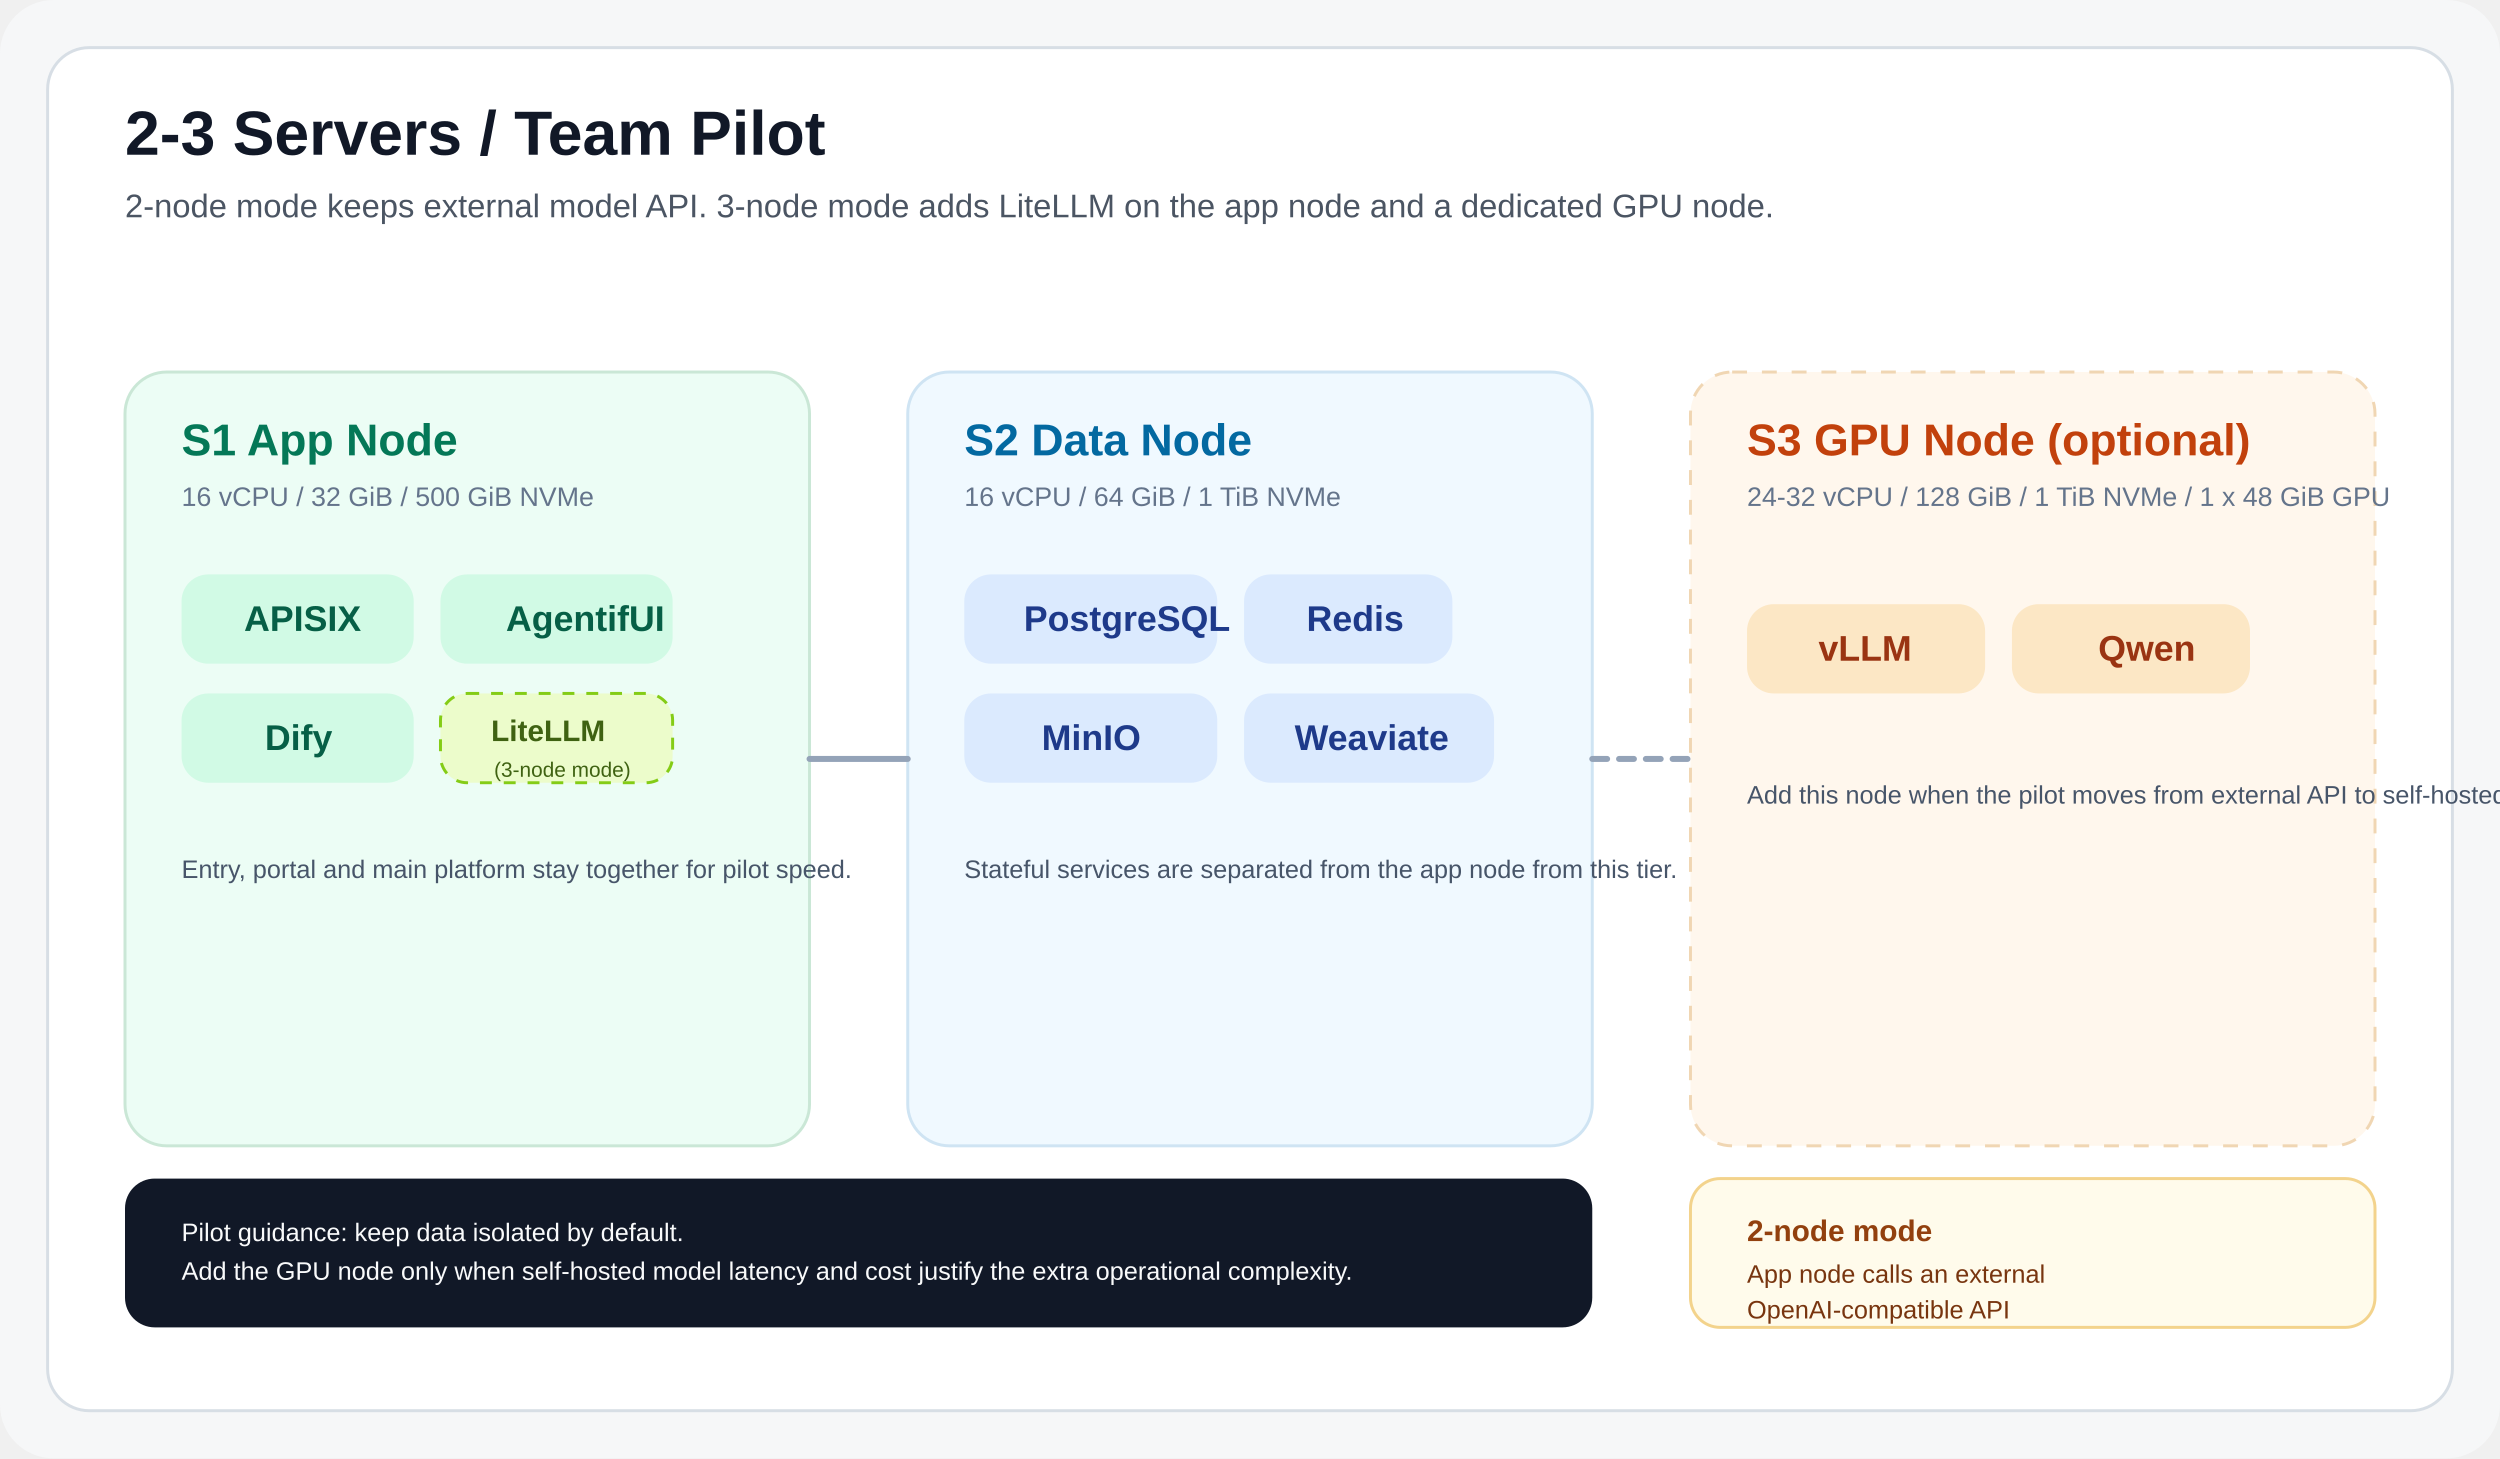
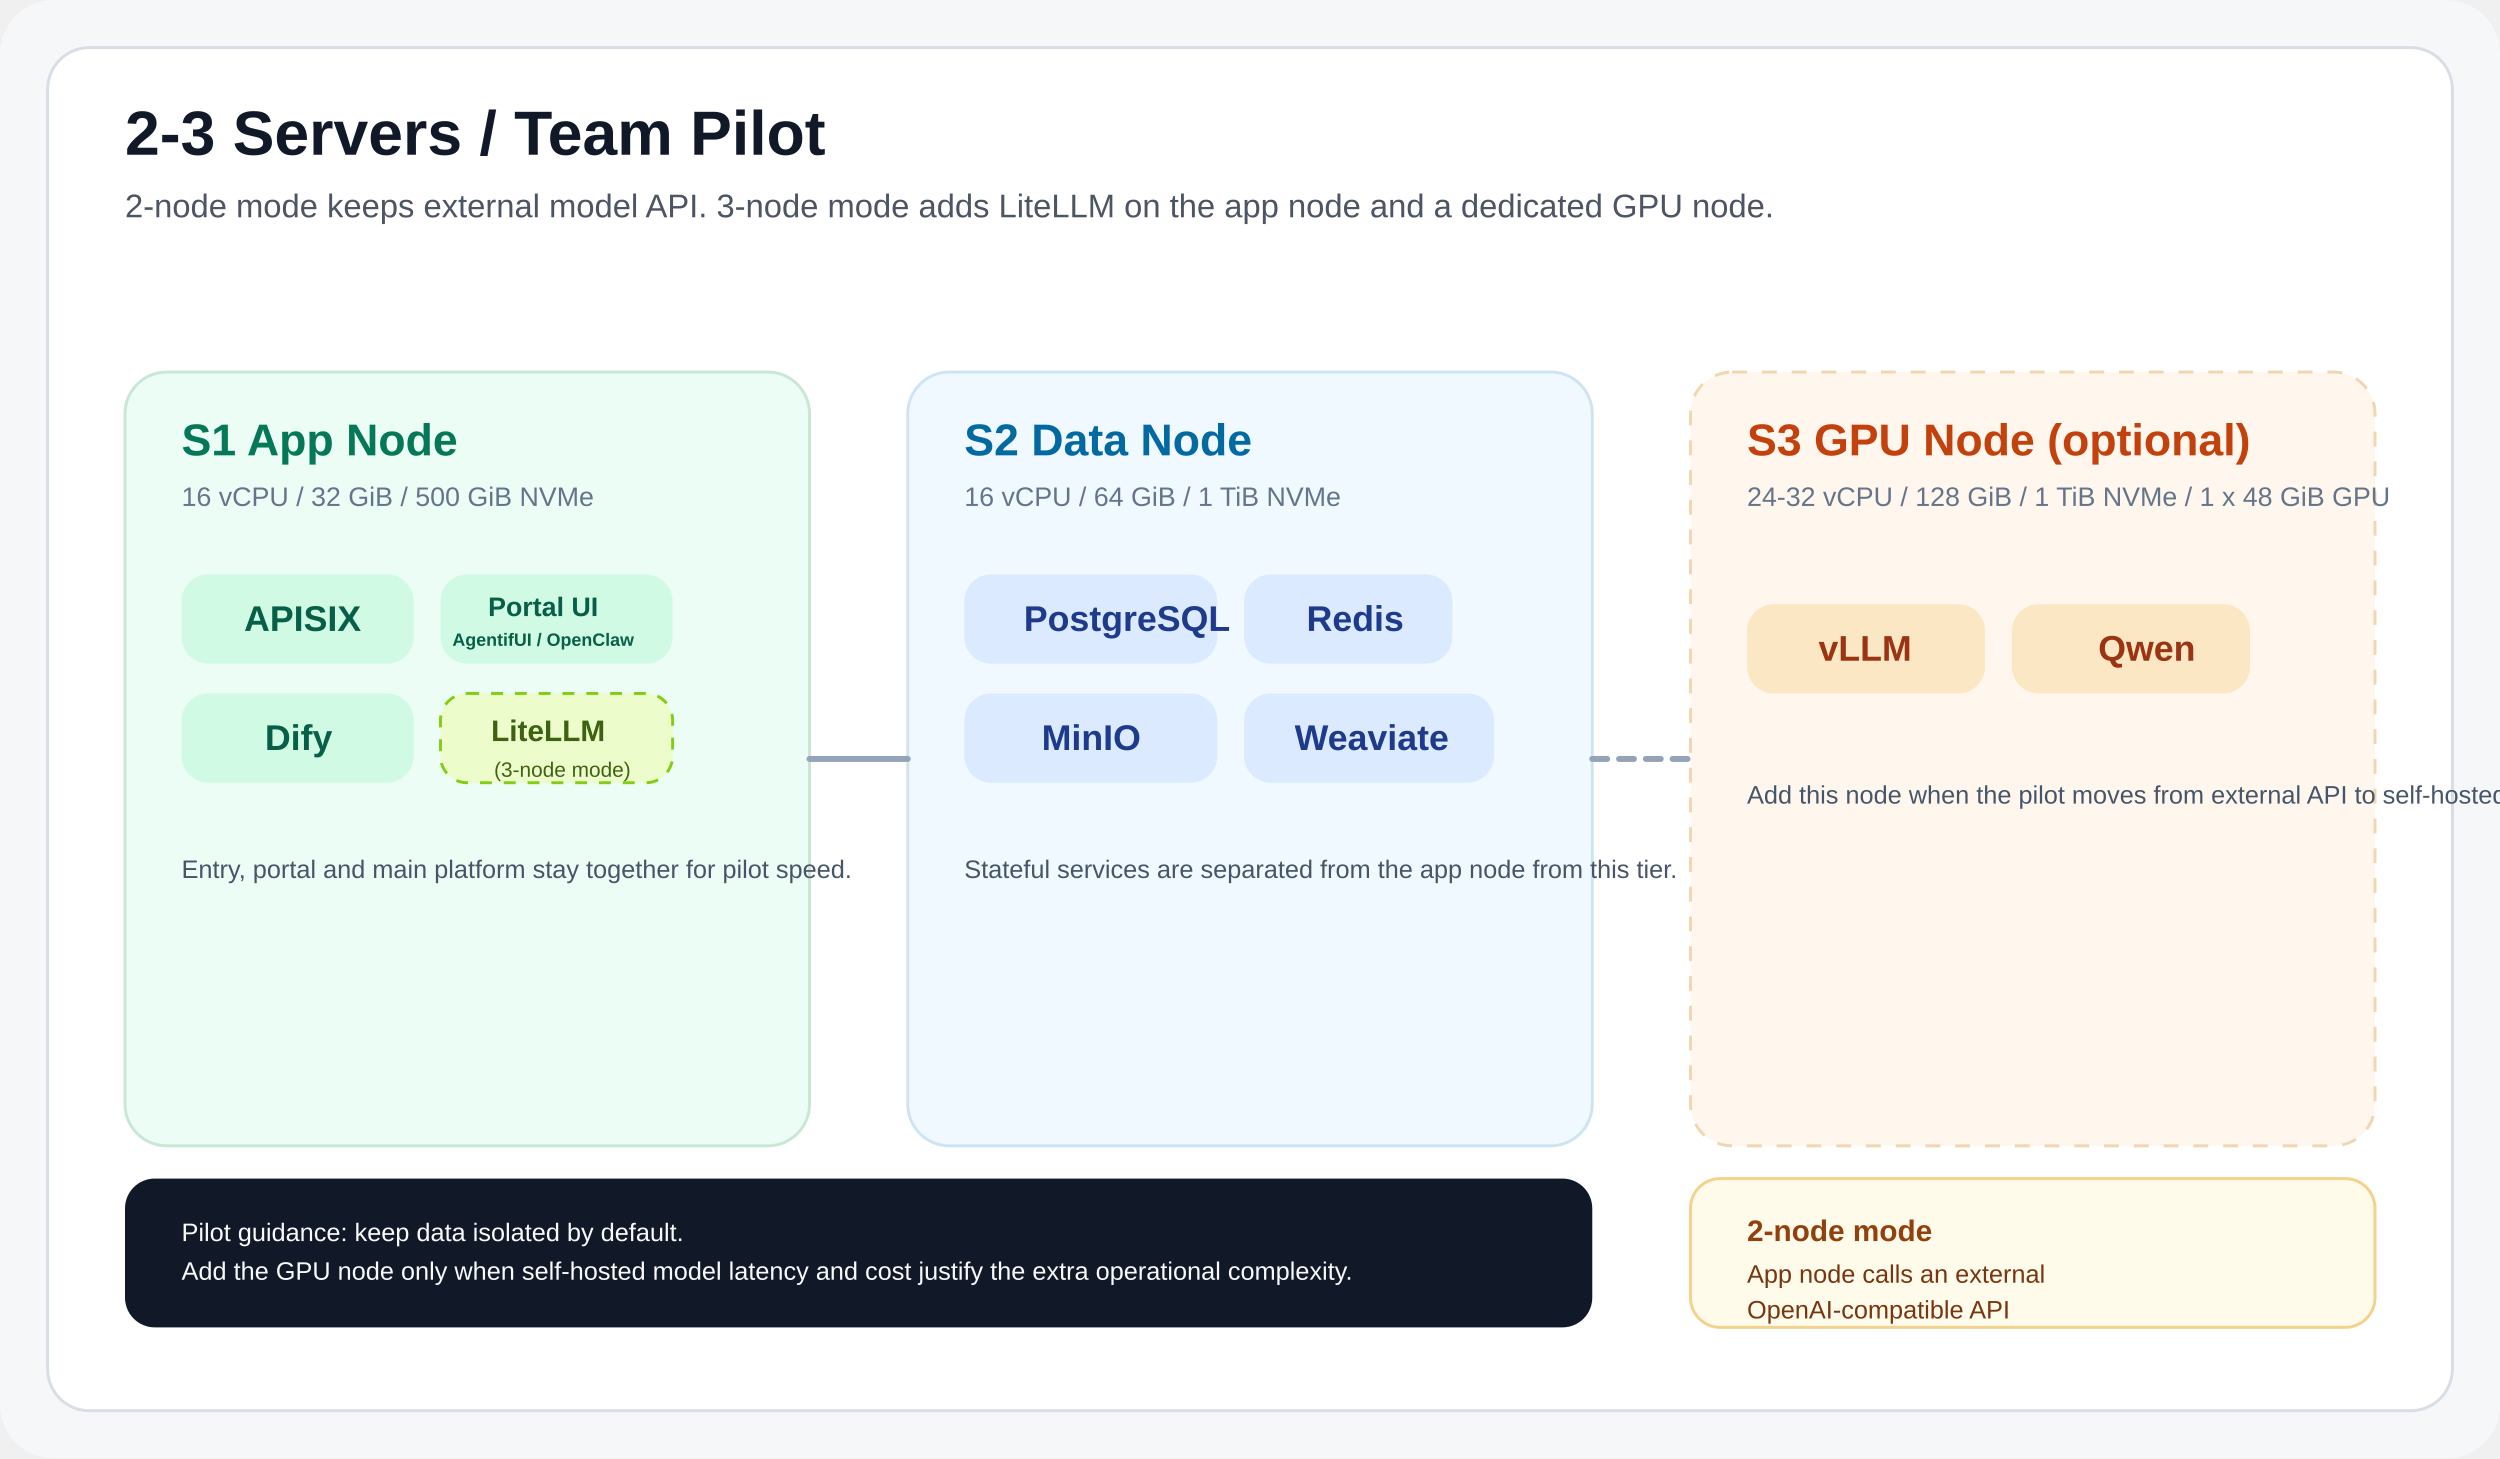
<svg xmlns="http://www.w3.org/2000/svg" width="1680" height="980" viewBox="0 0 1680 980" fill="none">
  <rect width="1680" height="980" rx="36" fill="#F6F7F8" />
  <rect x="32" y="32" width="1616" height="916" rx="28" fill="#FFFFFF" stroke="#D7DEE5" stroke-width="2" />
  <text x="84" y="104" fill="#111827" font-size="42" font-family="IBM Plex Sans, Arial, sans-serif" font-weight="700">2-3 Servers / Team Pilot</text>
  <text x="84" y="146" fill="#4B5563" font-size="22" font-family="IBM Plex Sans, Arial, sans-serif">2-node mode keeps external model API. 3-node mode adds LiteLLM on the app node and a dedicated GPU node.</text>
  <g font-family="IBM Plex Sans, Arial, sans-serif">
    <rect x="84" y="250" width="460" height="520" rx="28" fill="#ECFDF5" stroke="#CAE7D6" stroke-width="2" />
    <text x="122" y="306" fill="#047857" font-size="30" font-weight="700">S1 App Node</text>
    <text x="122" y="340" fill="#64748B" font-size="18">16 vCPU / 32 GiB / 500 GiB NVMe</text>
    <rect x="122" y="386" width="156" height="60" rx="18" fill="#D1FAE5" />
    <rect x="296" y="386" width="156" height="60" rx="18" fill="#D1FAE5" />
    <rect x="122" y="466" width="156" height="60" rx="18" fill="#D1FAE5" />
    <rect x="296" y="466" width="156" height="60" rx="18" fill="#ECFCCB" stroke="#84CC16" stroke-width="2" stroke-dasharray="8 8" />
    <text x="164" y="424" fill="#065F46" font-size="24" font-weight="700">APISIX</text>
-     <text x="340" y="424" fill="#065F46" font-size="24" font-weight="700">AgentifUI</text>
+     <text x="328" y="414" fill="#065F46" font-size="18" font-weight="700">Portal UI</text>
+     <text x="304" y="434" fill="#065F46" font-size="12" font-weight="600">AgentifUI / OpenClaw</text>
    <text x="178" y="504" fill="#065F46" font-size="24" font-weight="700">Dify</text>
    <text x="330" y="498" fill="#3F6212" font-size="20" font-weight="700">LiteLLM</text>
    <text x="332" y="522" fill="#3F6212" font-size="14">(3-node mode)</text>
    <text x="122" y="590" fill="#475569" font-size="17">Entry, portal and main platform stay together for pilot speed.</text>
    <rect x="610" y="250" width="460" height="520" rx="28" fill="#F0F9FF" stroke="#CFE4F3" stroke-width="2" />
    <text x="648" y="306" fill="#0369A1" font-size="30" font-weight="700">S2 Data Node</text>
    <text x="648" y="340" fill="#64748B" font-size="18">16 vCPU / 64 GiB / 1 TiB NVMe</text>
    <rect x="648" y="386" width="170" height="60" rx="18" fill="#DBEAFE" />
    <rect x="836" y="386" width="140" height="60" rx="18" fill="#DBEAFE" />
    <rect x="648" y="466" width="170" height="60" rx="18" fill="#DBEAFE" />
    <rect x="836" y="466" width="168" height="60" rx="18" fill="#DBEAFE" />
    <text x="688" y="424" fill="#1E3A8A" font-size="24" font-weight="700">PostgreSQL</text>
    <text x="878" y="424" fill="#1E3A8A" font-size="24" font-weight="700">Redis</text>
    <text x="700" y="504" fill="#1E3A8A" font-size="24" font-weight="700">MinIO</text>
    <text x="870" y="504" fill="#1E3A8A" font-size="24" font-weight="700">Weaviate</text>
    <text x="648" y="590" fill="#475569" font-size="17">Stateful services are separated from the app node from this tier.</text>
    <rect x="1136" y="250" width="460" height="520" rx="28" fill="#FFF7ED" stroke="#F0D6B3" stroke-width="2" stroke-dasharray="10 10" />
    <text x="1174" y="306" fill="#C2410C" font-size="30" font-weight="700">S3 GPU Node (optional)</text>
    <text x="1174" y="340" fill="#64748B" font-size="18">24-32 vCPU / 128 GiB / 1 TiB NVMe / 1 x 48 GiB GPU</text>
    <rect x="1174" y="406" width="160" height="60" rx="18" fill="#FCE7C5" />
    <rect x="1352" y="406" width="160" height="60" rx="18" fill="#FCE7C5" />
    <text x="1222" y="444" fill="#9A3412" font-size="24" font-weight="700">vLLM</text>
    <text x="1410" y="444" fill="#9A3412" font-size="24" font-weight="700">Qwen</text>
    <text x="1174" y="540" fill="#475569" font-size="17">Add this node when the pilot moves from external API to self-hosted model path.</text>
    <rect x="1136" y="792" width="460" height="100" rx="20" fill="#FFFBEB" stroke="#F3D38C" stroke-width="2" />
    <text x="1174" y="834" fill="#92400E" font-size="20" font-weight="700">2-node mode</text>
    <text x="1174" y="862" fill="#78350F" font-size="17">App node calls an external</text>
    <text x="1174" y="886" fill="#78350F" font-size="17">OpenAI-compatible API</text>
    <path d="M544 510H610" stroke="#94A3B8" stroke-width="4" stroke-linecap="round" />
    <path d="M1070 510H1136" stroke="#94A3B8" stroke-width="4" stroke-linecap="round" stroke-dasharray="10 8" />
    <rect x="84" y="792" width="986" height="100" rx="20" fill="#111827" />
    <text x="122" y="834" fill="#F9FAFB" font-size="17">Pilot guidance: keep data isolated by default.</text>
    <text x="122" y="860" fill="#F9FAFB" font-size="17">Add the GPU node only when self-hosted model latency and cost justify the extra operational complexity.</text>
  </g>
</svg>
